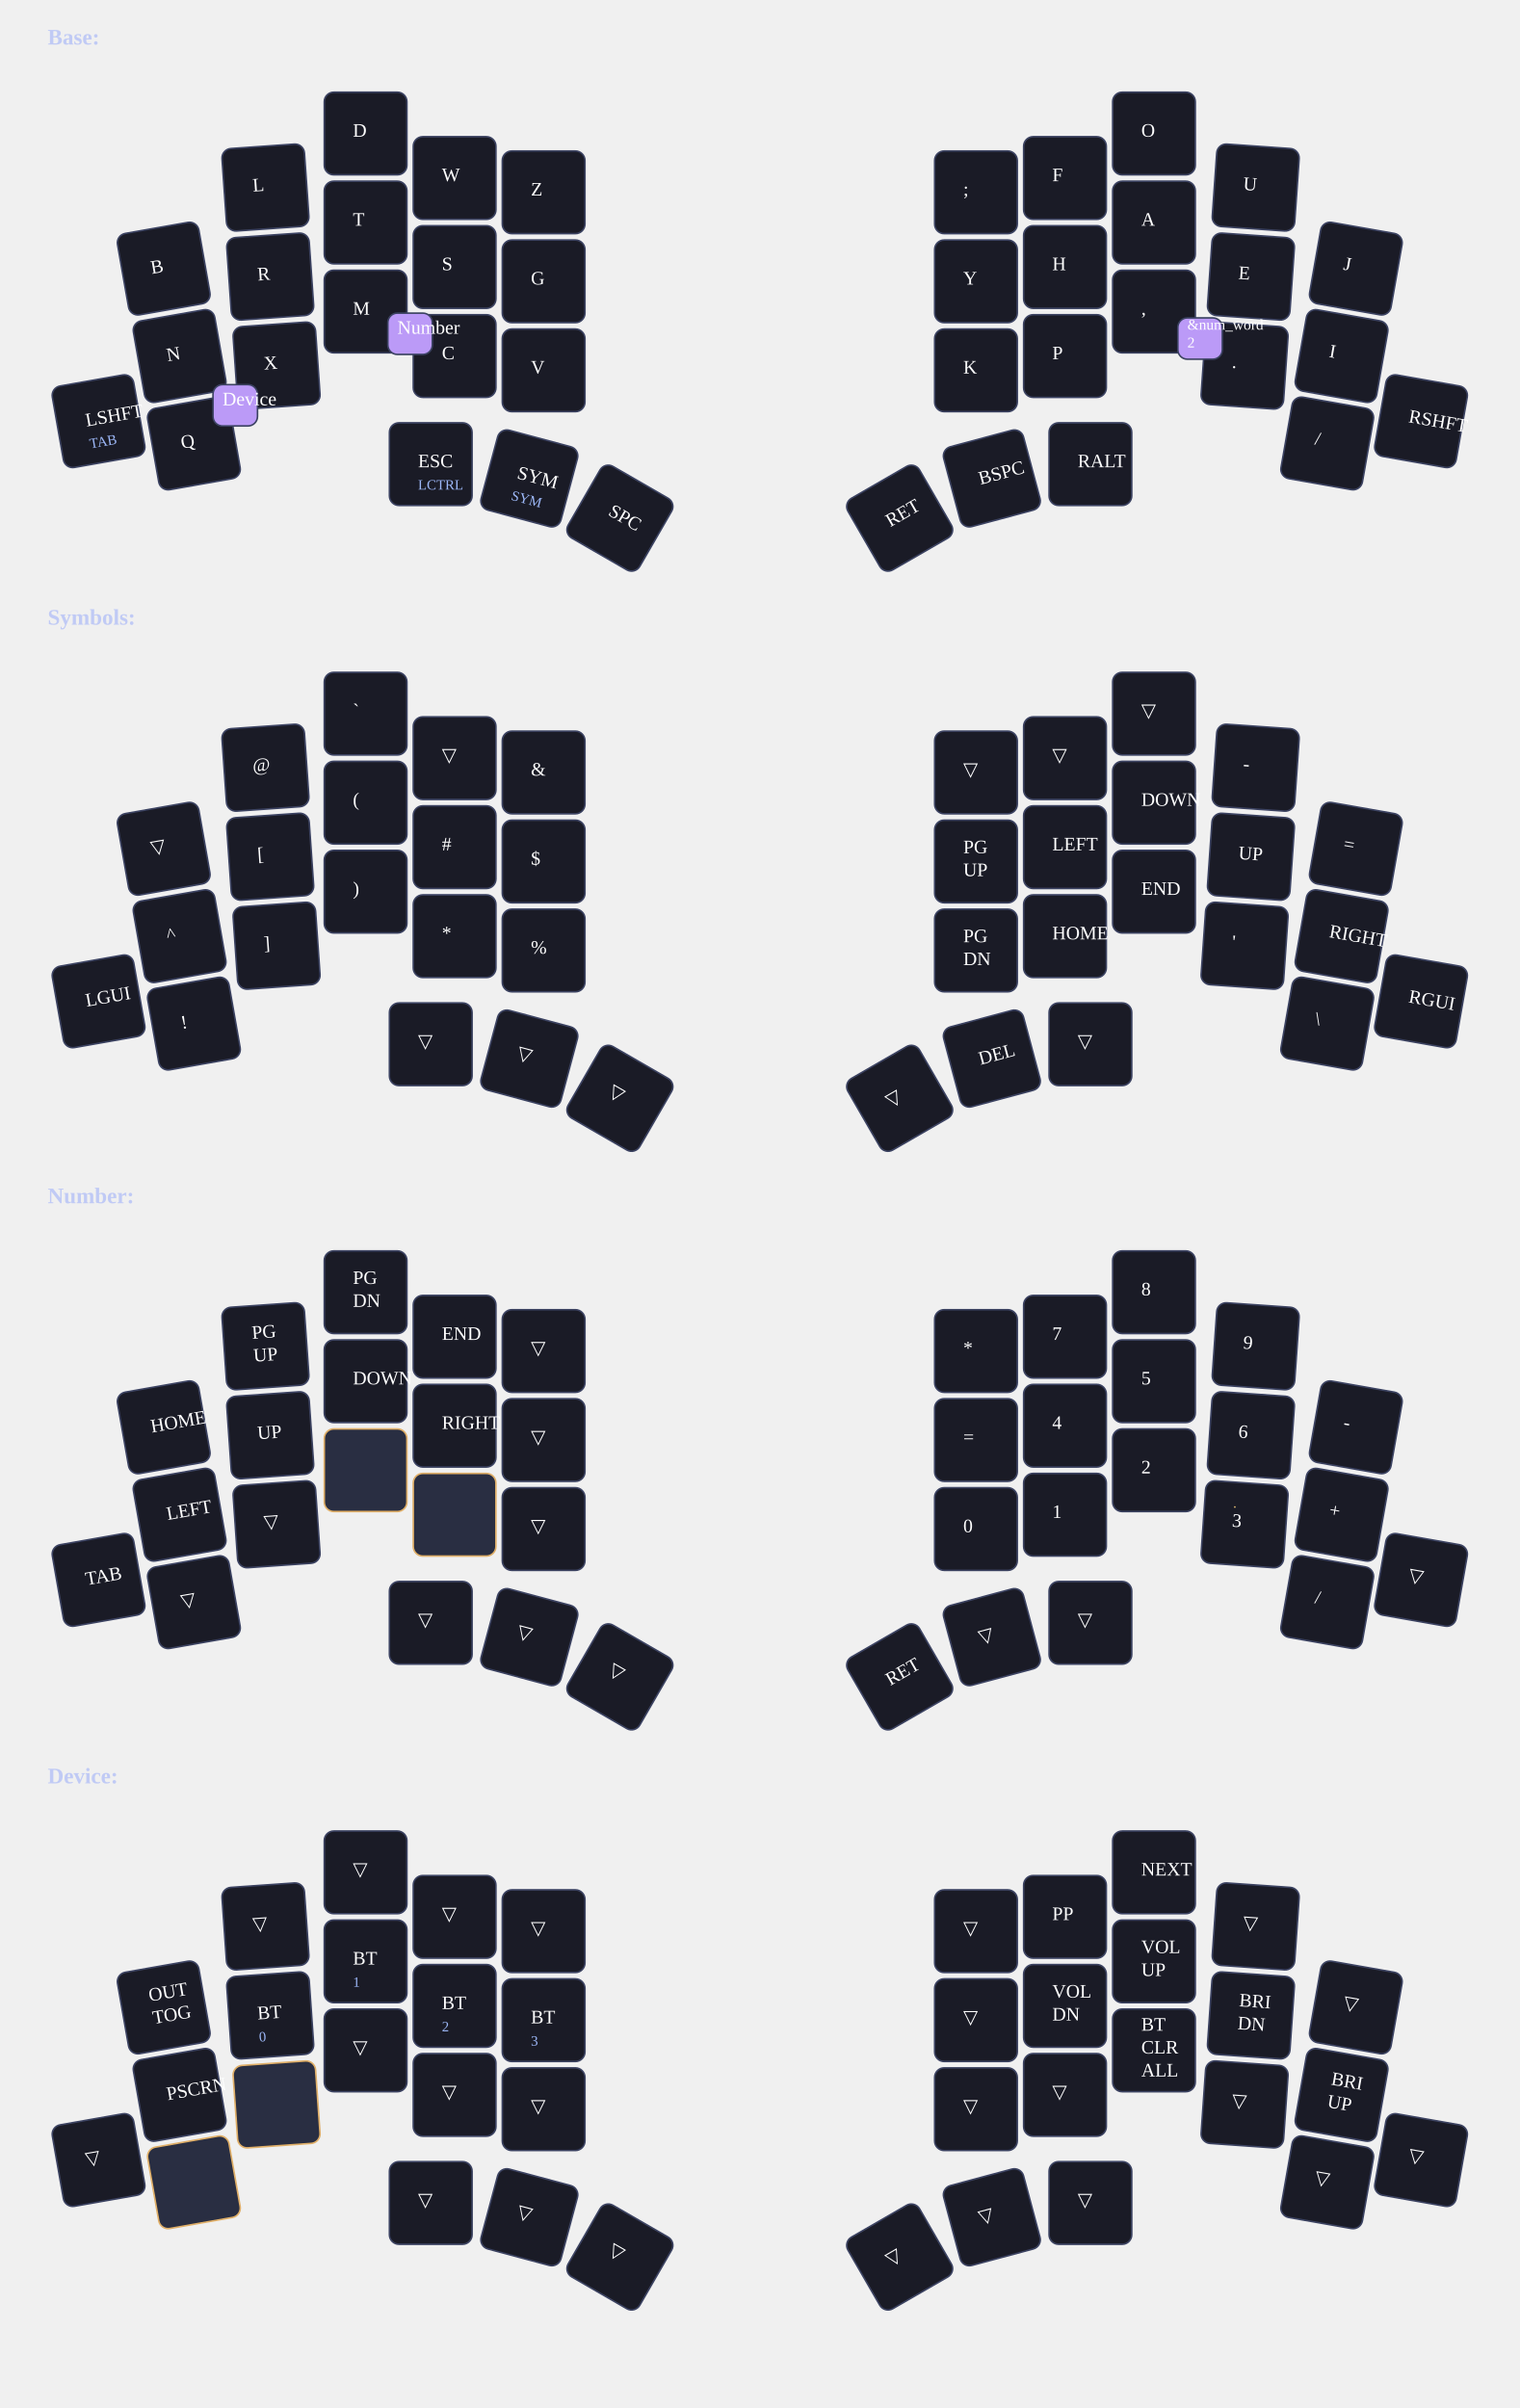
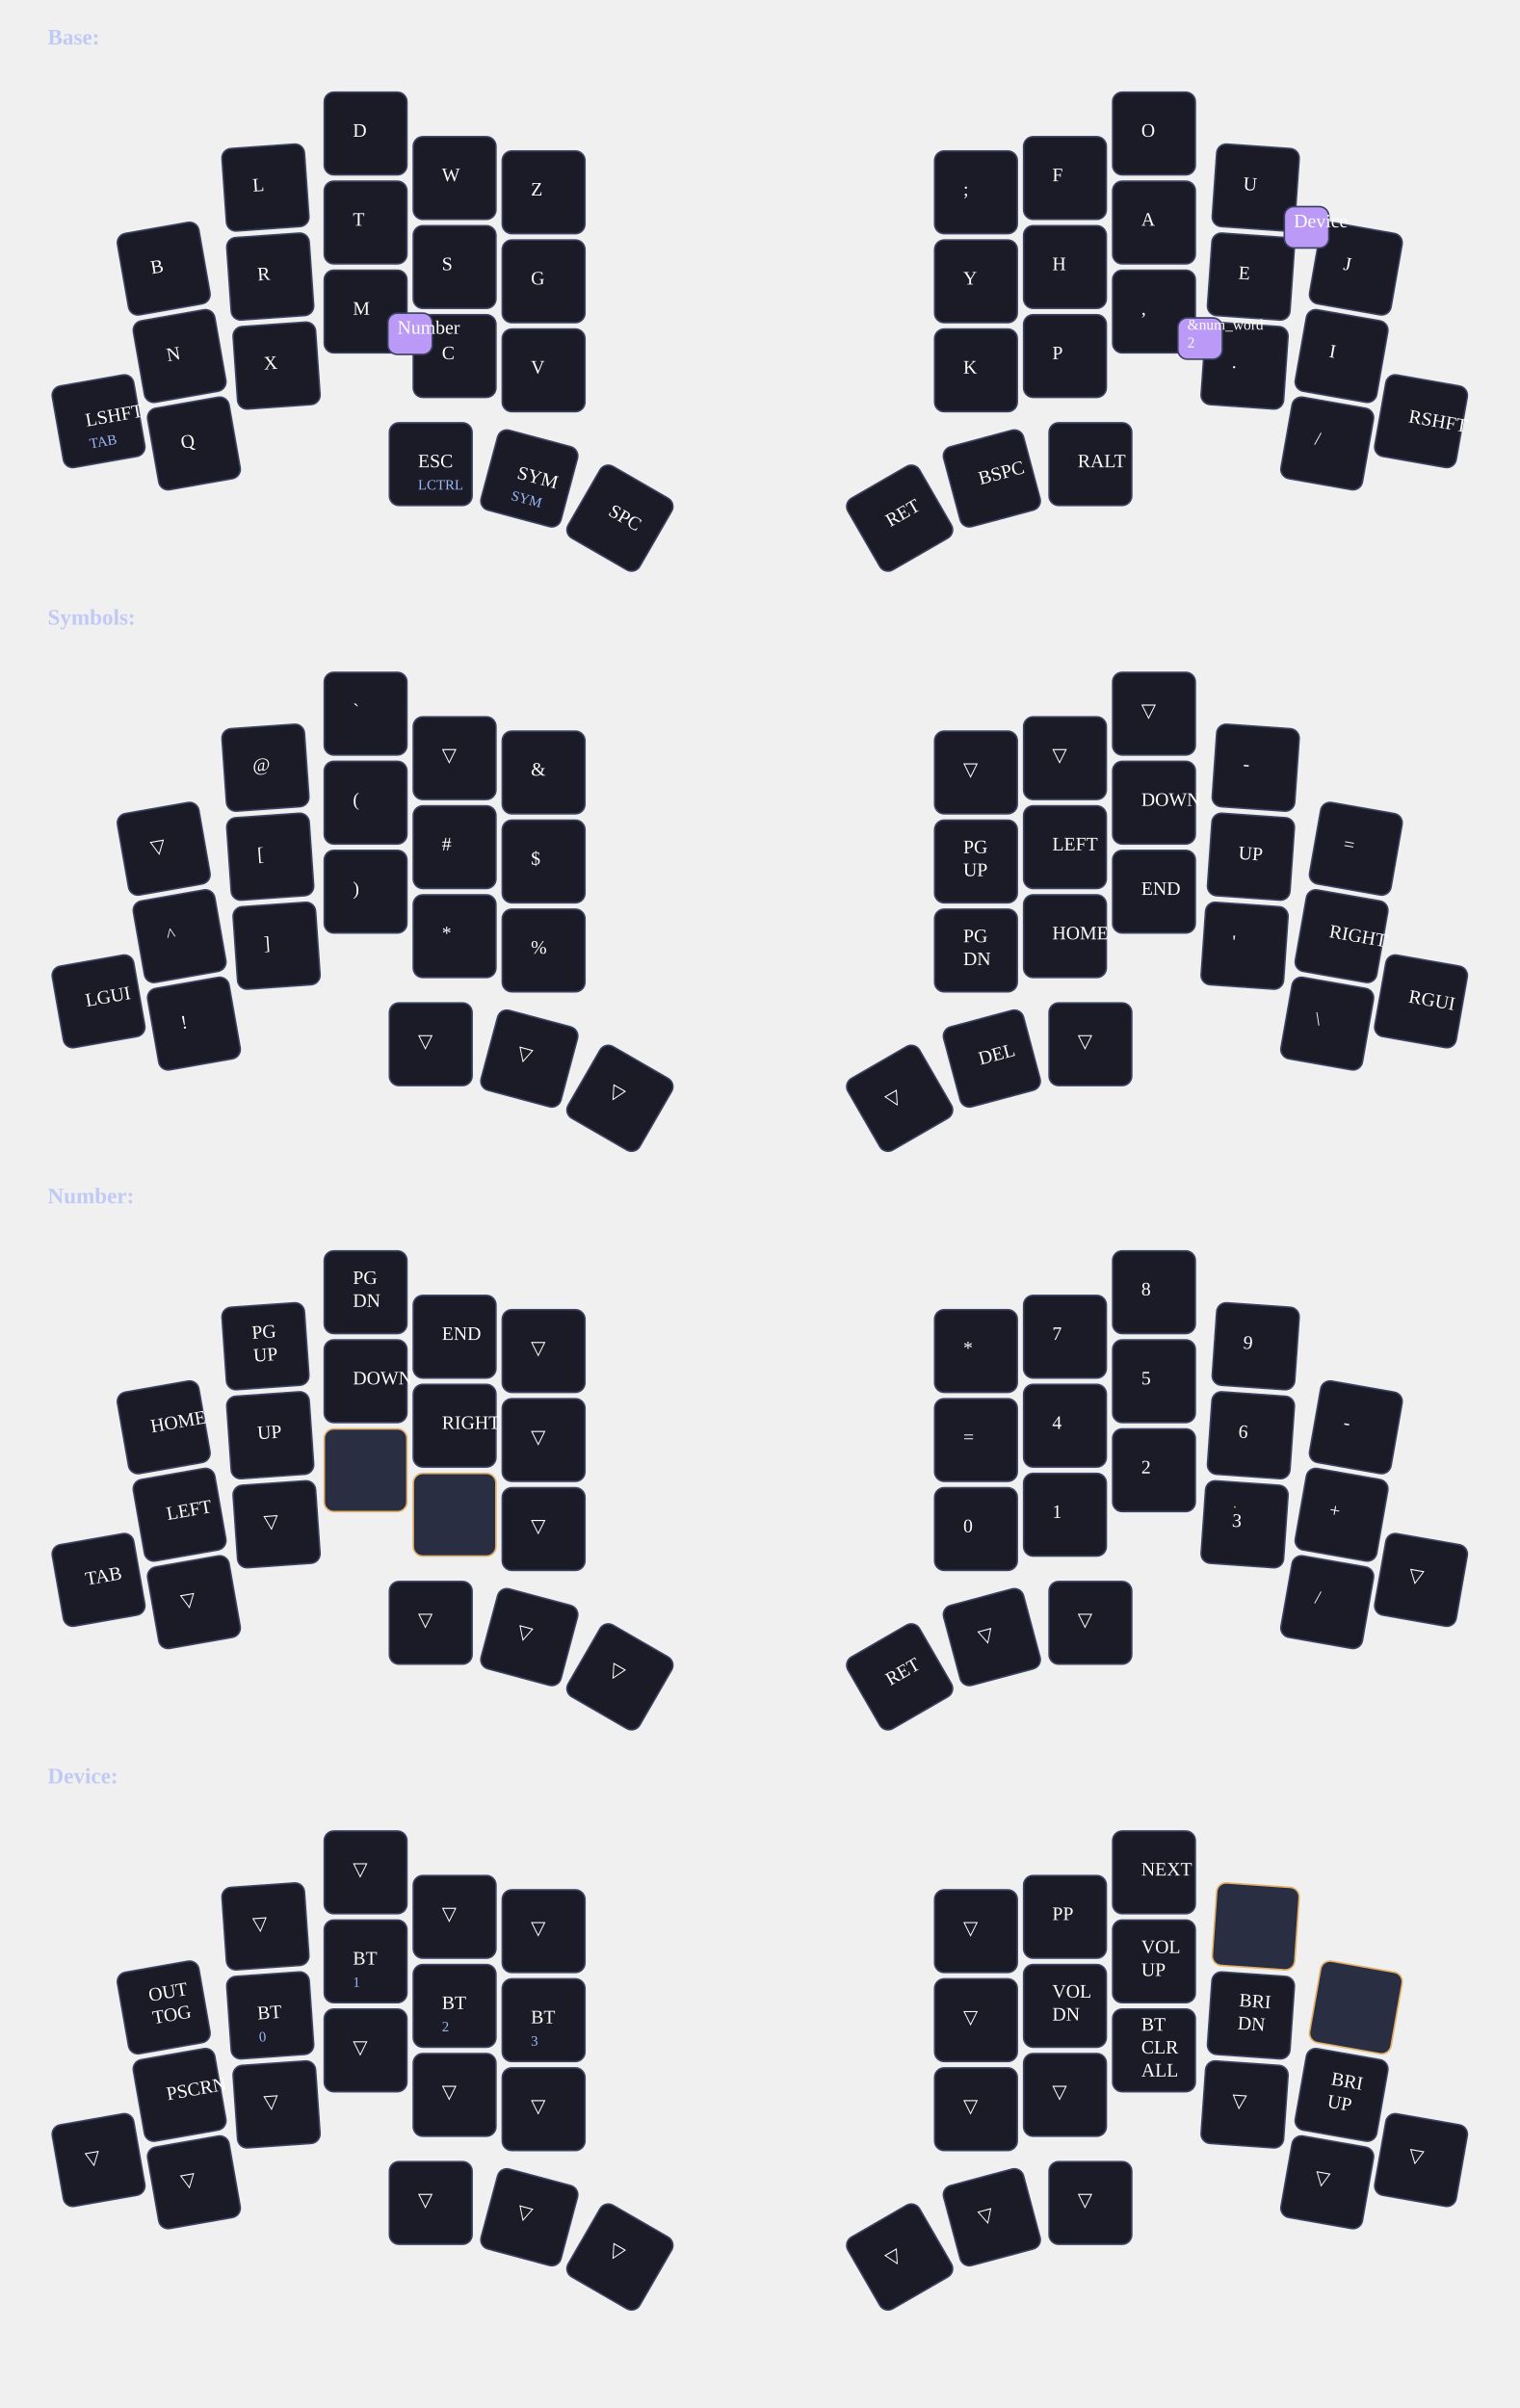
<svg xmlns="http://www.w3.org/2000/svg" width="956" height="1515" viewBox="0 0 956 1515" class="keymap">
  <style>.background { fill: #0f0f14; }
.key { fill: #1a1b26; stroke: #3b4261; stroke-width: 1; }
.key.held { fill: #292e42; stroke: #e0af68; stroke-width: 1; }
.key.ghost { stroke-dasharray: 4,4; stroke: #565f89; stroke-width: 1; }
.keycode { font-size: 10px; font-family: monospace; fill: #c0caf5; text-anchor: middle; dominant-baseline: middle; }
text.tap { font-size: 12px; fill: #ffffff; stroke: none; transform: translateX(-8px); }
text.hold { font-size: 9px; fill: #9db8f8; stroke: none; transform: translate(-8px, 2px); }
text.shifted { font-size: 9px; fill: #f0c878; stroke: none; transform: translate(-8px, 4px); }
.label { font-size: 14px; font-weight: bold; fill: #c0caf5; stroke: none; }
.combo { fill: #bb9af7; stroke: #3b4261; stroke-width: 1; }
</style>
  <g transform="translate(30, 0)" class="layer-Base">
    <text x="0" y="28" class="label" id="Base">Base:</text>
    <g transform="translate(0, 56)">
      <g transform="translate(73, 113) rotate(-10.0)" class="key keypos-0">
        <rect rx="6" ry="6" x="-26" y="-26" width="52" height="52" class="key" />
        <text x="0" y="2" class="key tap">B</text>
      </g>
      <g transform="translate(137, 62) rotate(-4.0)" class="key keypos-1">
        <rect rx="6" ry="6" x="-26" y="-26" width="52" height="52" class="key" />
        <text x="0" y="2" class="key tap">L</text>
      </g>
      <g transform="translate(200, 28)" class="key keypos-2">
        <rect rx="6" ry="6" x="-26" y="-26" width="52" height="52" class="key" />
        <text x="0" y="2" class="key tap">D</text>
      </g>
      <g transform="translate(256, 56)" class="key keypos-3">
        <rect rx="6" ry="6" x="-26" y="-26" width="52" height="52" class="key" />
        <text x="0" y="2" class="key tap">W</text>
      </g>
      <g transform="translate(312, 65)" class="key keypos-4">
        <rect rx="6" ry="6" x="-26" y="-26" width="52" height="52" class="key" />
        <text x="0" y="2" class="key tap">Z</text>
      </g>
      <g transform="translate(584, 65)" class="key keypos-5">
        <rect rx="6" ry="6" x="-26" y="-26" width="52" height="52" class="key" />
        <text x="0" y="2" class="key tap">;</text>
      </g>
      <g transform="translate(640, 56)" class="key keypos-6">
        <rect rx="6" ry="6" x="-26" y="-26" width="52" height="52" class="key" />
        <text x="0" y="2" class="key tap">F</text>
      </g>
      <g transform="translate(696, 28)" class="key keypos-7">
        <rect rx="6" ry="6" x="-26" y="-26" width="52" height="52" class="key" />
        <text x="0" y="2" class="key tap">O</text>
      </g>
      <g transform="translate(760, 62) rotate(4.0)" class="key keypos-8">
        <rect rx="6" ry="6" x="-26" y="-26" width="52" height="52" class="key" />
        <text x="0" y="2" class="key tap">U</text>
      </g>
      <g transform="translate(823, 113) rotate(10.0)" class="key keypos-9">
        <rect rx="6" ry="6" x="-26" y="-26" width="52" height="52" class="key" />
        <text x="0" y="2" class="key tap">J</text>
      </g>
      <g transform="translate(83, 168) rotate(-10.0)" class="key keypos-10">
        <rect rx="6" ry="6" x="-26" y="-26" width="52" height="52" class="key" />
        <text x="0" y="2" class="key tap">N</text>
      </g>
      <g transform="translate(140, 118) rotate(-4.0)" class="key keypos-11">
        <rect rx="6" ry="6" x="-26" y="-26" width="52" height="52" class="key" />
        <text x="0" y="2" class="key tap">R</text>
      </g>
      <g transform="translate(200, 84)" class="key keypos-12">
        <rect rx="6" ry="6" x="-26" y="-26" width="52" height="52" class="key" />
        <text x="0" y="2" class="key tap">T</text>
      </g>
      <g transform="translate(256, 112)" class="key keypos-13">
        <rect rx="6" ry="6" x="-26" y="-26" width="52" height="52" class="key" />
        <text x="0" y="2" class="key tap">S</text>
      </g>
      <g transform="translate(312, 121)" class="key keypos-14">
        <rect rx="6" ry="6" x="-26" y="-26" width="52" height="52" class="key" />
        <text x="0" y="2" class="key tap">G</text>
      </g>
      <g transform="translate(584, 121)" class="key keypos-15">
        <rect rx="6" ry="6" x="-26" y="-26" width="52" height="52" class="key" />
        <text x="0" y="2" class="key tap">Y</text>
      </g>
      <g transform="translate(640, 112)" class="key keypos-16">
        <rect rx="6" ry="6" x="-26" y="-26" width="52" height="52" class="key" />
        <text x="0" y="2" class="key tap">H</text>
      </g>
      <g transform="translate(696, 84)" class="key keypos-17">
        <rect rx="6" ry="6" x="-26" y="-26" width="52" height="52" class="key" />
        <text x="0" y="2" class="key tap">A</text>
      </g>
      <g transform="translate(757, 118) rotate(4.0)" class="key keypos-18">
        <rect rx="6" ry="6" x="-26" y="-26" width="52" height="52" class="key" />
        <text x="0" y="2" class="key tap">E</text>
      </g>
      <g transform="translate(814, 168) rotate(10.0)" class="key keypos-19">
        <rect rx="6" ry="6" x="-26" y="-26" width="52" height="52" class="key" />
        <text x="0" y="2" class="key tap">I</text>
      </g>
      <g transform="translate(32, 209) rotate(-10.0)" class="key keypos-20">
        <rect rx="6" ry="6" x="-26" y="-26" width="52" height="52" class="key" />
        <text x="0" y="2" class="key tap">LSHFT</text>
        <text x="0" y="14" class="key hold">TAB</text>
      </g>
      <g transform="translate(92, 223) rotate(-10.0)" class="key keypos-21">
        <rect rx="6" ry="6" x="-26" y="-26" width="52" height="52" class="key" />
        <text x="0" y="2" class="key tap">Q</text>
      </g>
      <g transform="translate(144, 174) rotate(-4.0)" class="key keypos-22">
        <rect rx="6" ry="6" x="-26" y="-26" width="52" height="52" class="key" />
        <text x="0" y="2" class="key tap">X</text>
      </g>
      <g transform="translate(200, 140)" class="key keypos-23">
        <rect rx="6" ry="6" x="-26" y="-26" width="52" height="52" class="key" />
        <text x="0" y="2" class="key tap">M</text>
      </g>
      <g transform="translate(256, 168)" class="key keypos-24">
        <rect rx="6" ry="6" x="-26" y="-26" width="52" height="52" class="key" />
        <text x="0" y="2" class="key tap">C</text>
      </g>
      <g transform="translate(312, 177)" class="key keypos-25">
        <rect rx="6" ry="6" x="-26" y="-26" width="52" height="52" class="key" />
        <text x="0" y="2" class="key tap">V</text>
      </g>
      <g transform="translate(584, 177)" class="key keypos-26">
        <rect rx="6" ry="6" x="-26" y="-26" width="52" height="52" class="key" />
        <text x="0" y="2" class="key tap">K</text>
      </g>
      <g transform="translate(640, 168)" class="key keypos-27">
        <rect rx="6" ry="6" x="-26" y="-26" width="52" height="52" class="key" />
        <text x="0" y="2" class="key tap">P</text>
      </g>
      <g transform="translate(696, 140)" class="key keypos-28">
        <rect rx="6" ry="6" x="-26" y="-26" width="52" height="52" class="key" />
        <text x="0" y="2" class="key tap">,</text>
      </g>
      <g transform="translate(753, 174) rotate(4.0)" class="key keypos-29">
        <rect rx="6" ry="6" x="-26" y="-26" width="52" height="52" class="key" />
        <text x="0" y="2" class="key tap">.</text>
      </g>
      <g transform="translate(805, 223) rotate(10.0)" class="key keypos-30">
        <rect rx="6" ry="6" x="-26" y="-26" width="52" height="52" class="key" />
        <text x="0" y="2" class="key tap">/</text>
      </g>
      <g transform="translate(864, 209) rotate(10.0)" class="key keypos-31">
        <rect rx="6" ry="6" x="-26" y="-26" width="52" height="52" class="key" />
        <text x="0" y="2" class="key tap">RSHFT</text>
      </g>
      <g transform="translate(241, 236)" class="key keypos-32">
        <rect rx="6" ry="6" x="-26" y="-26" width="52" height="52" class="key" />
        <text x="0" y="2" class="key tap">ESC</text>
        <text x="0" y="14" class="key hold">LCTRL</text>
      </g>
      <g transform="translate(303, 245) rotate(15.0)" class="key keypos-33">
        <rect rx="6" ry="6" x="-26" y="-26" width="52" height="52" class="key" />
        <text x="0" y="2" class="key tap">SYM</text>
        <text x="0" y="14" class="key hold">SYM</text>
      </g>
      <g transform="translate(360, 270) rotate(30.0)" class="key keypos-34">
        <rect rx="6" ry="6" x="-26" y="-26" width="52" height="52" class="key" />
        <text x="0" y="2" class="key tap">SPC</text>
      </g>
      <g transform="translate(536, 270) rotate(-30.0)" class="key keypos-35">
        <rect rx="6" ry="6" x="-26" y="-26" width="52" height="52" class="key" />
        <text x="0" y="2" class="key tap">RET</text>
      </g>
      <g transform="translate(594, 245) rotate(-15.0)" class="key keypos-36">
        <rect rx="6" ry="6" x="-26" y="-26" width="52" height="52" class="key" />
        <text x="0" y="2" class="key tap">BSPC</text>
      </g>
      <g transform="translate(656, 236)" class="key keypos-37">
        <rect rx="6" ry="6" x="-26" y="-26" width="52" height="52" class="key" />
        <text x="0" y="2" class="key tap">RALT</text>
      </g>
      <g class="combo combopos-0">
-         <rect rx="6" ry="6" x="104" y="186" width="28" height="26" class="combo" />
+         <rect rx="6" ry="6" x="778" y="74" width="28" height="26" class="combo" />
        <a href="#Device">
-           <text x="118" y="199" class="combo tap layer-activator">Device</text>
+           <text x="792" y="87" class="combo tap layer-activator">Device</text>
        </a>
      </g>
      <g class="combo combopos-1">
        <rect rx="6" ry="6" x="711" y="144" width="28" height="26" class="combo" />
        <text x="725" y="157" class="combo tap">
          <tspan x="725" dy="-0.6em" style="font-size: 78%">&amp;num_word</tspan>
          <tspan x="725" dy="1.2em" style="font-size: 78%">2</tspan>
        </text>
      </g>
      <g class="combo combopos-2">
        <rect rx="6" ry="6" x="214" y="141" width="28" height="26" class="combo" />
        <a href="#Number">
          <text x="228" y="154" class="combo tap layer-activator">Number</text>
        </a>
      </g>
    </g>
  </g>
  <g transform="translate(30, 365)" class="layer-Symbols">
    <text x="0" y="28" class="label" id="Symbols">Symbols:</text>
    <g transform="translate(0, 56)">
      <g transform="translate(73, 113) rotate(-10.0)" class="key trans keypos-0">
        <rect rx="6" ry="6" x="-26" y="-26" width="52" height="52" class="key trans" />
        <text x="0" y="2" class="key trans tap">▽</text>
      </g>
      <g transform="translate(137, 62) rotate(-4.0)" class="key keypos-1">
        <rect rx="6" ry="6" x="-26" y="-26" width="52" height="52" class="key" />
        <text x="0" y="2" class="key tap">@</text>
      </g>
      <g transform="translate(200, 28)" class="key keypos-2">
        <rect rx="6" ry="6" x="-26" y="-26" width="52" height="52" class="key" />
        <text x="0" y="2" class="key tap">`</text>
      </g>
      <g transform="translate(256, 56)" class="key trans keypos-3">
        <rect rx="6" ry="6" x="-26" y="-26" width="52" height="52" class="key trans" />
        <text x="0" y="2" class="key trans tap">▽</text>
      </g>
      <g transform="translate(312, 65)" class="key keypos-4">
        <rect rx="6" ry="6" x="-26" y="-26" width="52" height="52" class="key" />
        <text x="0" y="2" class="key tap">&amp;</text>
      </g>
      <g transform="translate(584, 65)" class="key trans keypos-5">
        <rect rx="6" ry="6" x="-26" y="-26" width="52" height="52" class="key trans" />
        <text x="0" y="2" class="key trans tap">▽</text>
      </g>
      <g transform="translate(640, 56)" class="key trans keypos-6">
        <rect rx="6" ry="6" x="-26" y="-26" width="52" height="52" class="key trans" />
        <text x="0" y="2" class="key trans tap">▽</text>
      </g>
      <g transform="translate(696, 28)" class="key trans keypos-7">
        <rect rx="6" ry="6" x="-26" y="-26" width="52" height="52" class="key trans" />
        <text x="0" y="2" class="key trans tap">▽</text>
      </g>
      <g transform="translate(760, 62) rotate(4.0)" class="key keypos-8">
        <rect rx="6" ry="6" x="-26" y="-26" width="52" height="52" class="key" />
        <text x="0" y="2" class="key tap">-</text>
      </g>
      <g transform="translate(823, 113) rotate(10.0)" class="key keypos-9">
        <rect rx="6" ry="6" x="-26" y="-26" width="52" height="52" class="key" />
        <text x="0" y="2" class="key tap">=</text>
      </g>
      <g transform="translate(83, 168) rotate(-10.0)" class="key keypos-10">
        <rect rx="6" ry="6" x="-26" y="-26" width="52" height="52" class="key" />
        <text x="0" y="2" class="key tap">^</text>
      </g>
      <g transform="translate(140, 118) rotate(-4.0)" class="key keypos-11">
        <rect rx="6" ry="6" x="-26" y="-26" width="52" height="52" class="key" />
        <text x="0" y="2" class="key tap">[</text>
      </g>
      <g transform="translate(200, 84)" class="key keypos-12">
        <rect rx="6" ry="6" x="-26" y="-26" width="52" height="52" class="key" />
        <text x="0" y="2" class="key tap">(</text>
      </g>
      <g transform="translate(256, 112)" class="key keypos-13">
        <rect rx="6" ry="6" x="-26" y="-26" width="52" height="52" class="key" />
        <text x="0" y="2" class="key tap">#</text>
      </g>
      <g transform="translate(312, 121)" class="key keypos-14">
        <rect rx="6" ry="6" x="-26" y="-26" width="52" height="52" class="key" />
        <text x="0" y="2" class="key tap">$</text>
      </g>
      <g transform="translate(584, 121)" class="key keypos-15">
        <rect rx="6" ry="6" x="-26" y="-26" width="52" height="52" class="key" />
        <text x="0" y="2" class="key tap">
          <tspan x="0" dy="-0.6em">PG</tspan>
          <tspan x="0" dy="1.2em">UP</tspan>
        </text>
      </g>
      <g transform="translate(640, 112)" class="key keypos-16">
        <rect rx="6" ry="6" x="-26" y="-26" width="52" height="52" class="key" />
        <text x="0" y="2" class="key tap">LEFT</text>
      </g>
      <g transform="translate(696, 84)" class="key keypos-17">
        <rect rx="6" ry="6" x="-26" y="-26" width="52" height="52" class="key" />
        <text x="0" y="2" class="key tap">DOWN</text>
      </g>
      <g transform="translate(757, 118) rotate(4.0)" class="key keypos-18">
        <rect rx="6" ry="6" x="-26" y="-26" width="52" height="52" class="key" />
        <text x="0" y="2" class="key tap">UP</text>
      </g>
      <g transform="translate(814, 168) rotate(10.0)" class="key keypos-19">
        <rect rx="6" ry="6" x="-26" y="-26" width="52" height="52" class="key" />
        <text x="0" y="2" class="key tap">RIGHT</text>
      </g>
      <g transform="translate(32, 209) rotate(-10.0)" class="key keypos-20">
        <rect rx="6" ry="6" x="-26" y="-26" width="52" height="52" class="key" />
        <text x="0" y="2" class="key tap">LGUI</text>
      </g>
      <g transform="translate(92, 223) rotate(-10.0)" class="key keypos-21">
        <rect rx="6" ry="6" x="-26" y="-26" width="52" height="52" class="key" />
        <text x="0" y="2" class="key tap">!</text>
      </g>
      <g transform="translate(144, 174) rotate(-4.0)" class="key keypos-22">
        <rect rx="6" ry="6" x="-26" y="-26" width="52" height="52" class="key" />
        <text x="0" y="2" class="key tap">]</text>
      </g>
      <g transform="translate(200, 140)" class="key keypos-23">
        <rect rx="6" ry="6" x="-26" y="-26" width="52" height="52" class="key" />
        <text x="0" y="2" class="key tap">)</text>
      </g>
      <g transform="translate(256, 168)" class="key keypos-24">
        <rect rx="6" ry="6" x="-26" y="-26" width="52" height="52" class="key" />
        <text x="0" y="2" class="key tap">*</text>
      </g>
      <g transform="translate(312, 177)" class="key keypos-25">
        <rect rx="6" ry="6" x="-26" y="-26" width="52" height="52" class="key" />
        <text x="0" y="2" class="key tap">%</text>
      </g>
      <g transform="translate(584, 177)" class="key keypos-26">
        <rect rx="6" ry="6" x="-26" y="-26" width="52" height="52" class="key" />
        <text x="0" y="2" class="key tap">
          <tspan x="0" dy="-0.6em">PG</tspan>
          <tspan x="0" dy="1.2em">DN</tspan>
        </text>
      </g>
      <g transform="translate(640, 168)" class="key keypos-27">
        <rect rx="6" ry="6" x="-26" y="-26" width="52" height="52" class="key" />
        <text x="0" y="2" class="key tap">HOME</text>
      </g>
      <g transform="translate(696, 140)" class="key keypos-28">
        <rect rx="6" ry="6" x="-26" y="-26" width="52" height="52" class="key" />
        <text x="0" y="2" class="key tap">END</text>
      </g>
      <g transform="translate(753, 174) rotate(4.0)" class="key keypos-29">
        <rect rx="6" ry="6" x="-26" y="-26" width="52" height="52" class="key" />
        <text x="0" y="2" class="key tap">'</text>
      </g>
      <g transform="translate(805, 223) rotate(10.0)" class="key keypos-30">
        <rect rx="6" ry="6" x="-26" y="-26" width="52" height="52" class="key" />
        <text x="0" y="2" class="key tap">\</text>
      </g>
      <g transform="translate(864, 209) rotate(10.0)" class="key keypos-31">
        <rect rx="6" ry="6" x="-26" y="-26" width="52" height="52" class="key" />
        <text x="0" y="2" class="key tap">RGUI</text>
      </g>
      <g transform="translate(241, 236)" class="key trans keypos-32">
        <rect rx="6" ry="6" x="-26" y="-26" width="52" height="52" class="key trans" />
        <text x="0" y="2" class="key trans tap">▽</text>
      </g>
      <g transform="translate(303, 245) rotate(15.0)" class="key trans keypos-33">
        <rect rx="6" ry="6" x="-26" y="-26" width="52" height="52" class="key trans" />
        <text x="0" y="2" class="key trans tap">▽</text>
      </g>
      <g transform="translate(360, 270) rotate(30.0)" class="key trans keypos-34">
        <rect rx="6" ry="6" x="-26" y="-26" width="52" height="52" class="key trans" />
        <text x="0" y="2" class="key trans tap">▽</text>
      </g>
      <g transform="translate(536, 270) rotate(-30.0)" class="key trans keypos-35">
        <rect rx="6" ry="6" x="-26" y="-26" width="52" height="52" class="key trans" />
        <text x="0" y="2" class="key trans tap">▽</text>
      </g>
      <g transform="translate(594, 245) rotate(-15.0)" class="key keypos-36">
        <rect rx="6" ry="6" x="-26" y="-26" width="52" height="52" class="key" />
        <text x="0" y="2" class="key tap">DEL</text>
      </g>
      <g transform="translate(656, 236)" class="key trans keypos-37">
        <rect rx="6" ry="6" x="-26" y="-26" width="52" height="52" class="key trans" />
        <text x="0" y="2" class="key trans tap">▽</text>
      </g>
    </g>
  </g>
  <g transform="translate(30, 729)" class="layer-Number">
    <text x="0" y="28" class="label" id="Number">Number:</text>
    <g transform="translate(0, 56)">
      <g transform="translate(73, 113) rotate(-10.0)" class="key keypos-0">
        <rect rx="6" ry="6" x="-26" y="-26" width="52" height="52" class="key" />
        <text x="0" y="2" class="key tap">HOME</text>
      </g>
      <g transform="translate(137, 62) rotate(-4.0)" class="key keypos-1">
        <rect rx="6" ry="6" x="-26" y="-26" width="52" height="52" class="key" />
        <text x="0" y="2" class="key tap">
          <tspan x="0" dy="-0.6em">PG</tspan>
          <tspan x="0" dy="1.2em">UP</tspan>
        </text>
      </g>
      <g transform="translate(200, 28)" class="key keypos-2">
        <rect rx="6" ry="6" x="-26" y="-26" width="52" height="52" class="key" />
        <text x="0" y="2" class="key tap">
          <tspan x="0" dy="-0.6em">PG</tspan>
          <tspan x="0" dy="1.2em">DN</tspan>
        </text>
      </g>
      <g transform="translate(256, 56)" class="key keypos-3">
        <rect rx="6" ry="6" x="-26" y="-26" width="52" height="52" class="key" />
        <text x="0" y="2" class="key tap">END</text>
      </g>
      <g transform="translate(312, 65)" class="key trans keypos-4">
        <rect rx="6" ry="6" x="-26" y="-26" width="52" height="52" class="key trans" />
        <text x="0" y="2" class="key trans tap">▽</text>
      </g>
      <g transform="translate(584, 65)" class="key keypos-5">
        <rect rx="6" ry="6" x="-26" y="-26" width="52" height="52" class="key" />
        <text x="0" y="2" class="key tap">*</text>
      </g>
      <g transform="translate(640, 56)" class="key keypos-6">
        <rect rx="6" ry="6" x="-26" y="-26" width="52" height="52" class="key" />
        <text x="0" y="2" class="key tap">7</text>
      </g>
      <g transform="translate(696, 28)" class="key keypos-7">
        <rect rx="6" ry="6" x="-26" y="-26" width="52" height="52" class="key" />
        <text x="0" y="2" class="key tap">8</text>
      </g>
      <g transform="translate(760, 62) rotate(4.0)" class="key keypos-8">
        <rect rx="6" ry="6" x="-26" y="-26" width="52" height="52" class="key" />
        <text x="0" y="2" class="key tap">9</text>
      </g>
      <g transform="translate(823, 113) rotate(10.0)" class="key keypos-9">
        <rect rx="6" ry="6" x="-26" y="-26" width="52" height="52" class="key" />
        <text x="0" y="2" class="key tap">-</text>
      </g>
      <g transform="translate(83, 168) rotate(-10.0)" class="key keypos-10">
        <rect rx="6" ry="6" x="-26" y="-26" width="52" height="52" class="key" />
        <text x="0" y="2" class="key tap">LEFT</text>
      </g>
      <g transform="translate(140, 118) rotate(-4.0)" class="key keypos-11">
        <rect rx="6" ry="6" x="-26" y="-26" width="52" height="52" class="key" />
        <text x="0" y="2" class="key tap">UP</text>
      </g>
      <g transform="translate(200, 84)" class="key keypos-12">
        <rect rx="6" ry="6" x="-26" y="-26" width="52" height="52" class="key" />
        <text x="0" y="2" class="key tap">DOWN</text>
      </g>
      <g transform="translate(256, 112)" class="key keypos-13">
        <rect rx="6" ry="6" x="-26" y="-26" width="52" height="52" class="key" />
        <text x="0" y="2" class="key tap">RIGHT</text>
      </g>
      <g transform="translate(312, 121)" class="key trans keypos-14">
        <rect rx="6" ry="6" x="-26" y="-26" width="52" height="52" class="key trans" />
        <text x="0" y="2" class="key trans tap">▽</text>
      </g>
      <g transform="translate(584, 121)" class="key keypos-15">
        <rect rx="6" ry="6" x="-26" y="-26" width="52" height="52" class="key" />
        <text x="0" y="2" class="key tap">=</text>
      </g>
      <g transform="translate(640, 112)" class="key keypos-16">
        <rect rx="6" ry="6" x="-26" y="-26" width="52" height="52" class="key" />
        <text x="0" y="2" class="key tap">4</text>
      </g>
      <g transform="translate(696, 84)" class="key keypos-17">
        <rect rx="6" ry="6" x="-26" y="-26" width="52" height="52" class="key" />
        <text x="0" y="2" class="key tap">5</text>
      </g>
      <g transform="translate(757, 118) rotate(4.0)" class="key keypos-18">
        <rect rx="6" ry="6" x="-26" y="-26" width="52" height="52" class="key" />
        <text x="0" y="2" class="key tap">6</text>
      </g>
      <g transform="translate(814, 168) rotate(10.0)" class="key keypos-19">
        <rect rx="6" ry="6" x="-26" y="-26" width="52" height="52" class="key" />
        <text x="0" y="2" class="key tap">+</text>
      </g>
      <g transform="translate(32, 209) rotate(-10.0)" class="key keypos-20">
        <rect rx="6" ry="6" x="-26" y="-26" width="52" height="52" class="key" />
        <text x="0" y="2" class="key tap">TAB</text>
      </g>
      <g transform="translate(92, 223) rotate(-10.0)" class="key trans keypos-21">
        <rect rx="6" ry="6" x="-26" y="-26" width="52" height="52" class="key trans" />
        <text x="0" y="2" class="key trans tap">▽</text>
      </g>
      <g transform="translate(144, 174) rotate(-4.0)" class="key trans keypos-22">
        <rect rx="6" ry="6" x="-26" y="-26" width="52" height="52" class="key trans" />
        <text x="0" y="2" class="key trans tap">▽</text>
      </g>
      <g transform="translate(200, 140)" class="key held keypos-23">
        <rect rx="6" ry="6" x="-26" y="-26" width="52" height="52" class="key held" />
      </g>
      <g transform="translate(256, 168)" class="key held keypos-24">
        <rect rx="6" ry="6" x="-26" y="-26" width="52" height="52" class="key held" />
      </g>
      <g transform="translate(312, 177)" class="key trans keypos-25">
        <rect rx="6" ry="6" x="-26" y="-26" width="52" height="52" class="key trans" />
        <text x="0" y="2" class="key trans tap">▽</text>
      </g>
      <g transform="translate(584, 177)" class="key keypos-26">
        <rect rx="6" ry="6" x="-26" y="-26" width="52" height="52" class="key" />
        <text x="0" y="2" class="key tap">0</text>
      </g>
      <g transform="translate(640, 168)" class="key keypos-27">
        <rect rx="6" ry="6" x="-26" y="-26" width="52" height="52" class="key" />
        <text x="0" y="2" class="key tap">1</text>
      </g>
      <g transform="translate(696, 140)" class="key keypos-28">
        <rect rx="6" ry="6" x="-26" y="-26" width="52" height="52" class="key" />
        <text x="0" y="2" class="key tap">2</text>
      </g>
      <g transform="translate(753, 174) rotate(4.0)" class="key keypos-29">
        <rect rx="6" ry="6" x="-26" y="-26" width="52" height="52" class="key" />
        <text x="0" y="2" class="key tap">3</text>
        <text x="0" y="-14" class="key shifted">.</text>
      </g>
      <g transform="translate(805, 223) rotate(10.0)" class="key keypos-30">
        <rect rx="6" ry="6" x="-26" y="-26" width="52" height="52" class="key" />
        <text x="0" y="2" class="key tap">/</text>
      </g>
      <g transform="translate(864, 209) rotate(10.0)" class="key trans keypos-31">
        <rect rx="6" ry="6" x="-26" y="-26" width="52" height="52" class="key trans" />
        <text x="0" y="2" class="key trans tap">▽</text>
      </g>
      <g transform="translate(241, 236)" class="key trans keypos-32">
        <rect rx="6" ry="6" x="-26" y="-26" width="52" height="52" class="key trans" />
        <text x="0" y="2" class="key trans tap">▽</text>
      </g>
      <g transform="translate(303, 245) rotate(15.0)" class="key trans keypos-33">
        <rect rx="6" ry="6" x="-26" y="-26" width="52" height="52" class="key trans" />
        <text x="0" y="2" class="key trans tap">▽</text>
      </g>
      <g transform="translate(360, 270) rotate(30.0)" class="key trans keypos-34">
        <rect rx="6" ry="6" x="-26" y="-26" width="52" height="52" class="key trans" />
        <text x="0" y="2" class="key trans tap">▽</text>
      </g>
      <g transform="translate(536, 270) rotate(-30.0)" class="key keypos-35">
        <rect rx="6" ry="6" x="-26" y="-26" width="52" height="52" class="key" />
        <text x="0" y="2" class="key tap">RET</text>
      </g>
      <g transform="translate(594, 245) rotate(-15.0)" class="key trans keypos-36">
        <rect rx="6" ry="6" x="-26" y="-26" width="52" height="52" class="key trans" />
        <text x="0" y="2" class="key trans tap">▽</text>
      </g>
      <g transform="translate(656, 236)" class="key trans keypos-37">
        <rect rx="6" ry="6" x="-26" y="-26" width="52" height="52" class="key trans" />
        <text x="0" y="2" class="key trans tap">▽</text>
      </g>
    </g>
  </g>
  <g transform="translate(30, 1094)" class="layer-Device">
    <text x="0" y="28" class="label" id="Device">Device:</text>
    <g transform="translate(0, 56)">
      <g transform="translate(73, 113) rotate(-10.0)" class="key keypos-0">
        <rect rx="6" ry="6" x="-26" y="-26" width="52" height="52" class="key" />
        <text x="0" y="2" class="key tap">
          <tspan x="0" dy="-0.6em">OUT</tspan>
          <tspan x="0" dy="1.2em">TOG</tspan>
        </text>
      </g>
      <g transform="translate(137, 62) rotate(-4.0)" class="key trans keypos-1">
        <rect rx="6" ry="6" x="-26" y="-26" width="52" height="52" class="key trans" />
        <text x="0" y="2" class="key trans tap">▽</text>
      </g>
      <g transform="translate(200, 28)" class="key trans keypos-2">
        <rect rx="6" ry="6" x="-26" y="-26" width="52" height="52" class="key trans" />
        <text x="0" y="2" class="key trans tap">▽</text>
      </g>
      <g transform="translate(256, 56)" class="key trans keypos-3">
        <rect rx="6" ry="6" x="-26" y="-26" width="52" height="52" class="key trans" />
        <text x="0" y="2" class="key trans tap">▽</text>
      </g>
      <g transform="translate(312, 65)" class="key trans keypos-4">
        <rect rx="6" ry="6" x="-26" y="-26" width="52" height="52" class="key trans" />
        <text x="0" y="2" class="key trans tap">▽</text>
      </g>
      <g transform="translate(584, 65)" class="key trans keypos-5">
        <rect rx="6" ry="6" x="-26" y="-26" width="52" height="52" class="key trans" />
        <text x="0" y="2" class="key trans tap">▽</text>
      </g>
      <g transform="translate(640, 56)" class="key keypos-6">
        <rect rx="6" ry="6" x="-26" y="-26" width="52" height="52" class="key" />
        <text x="0" y="2" class="key tap">PP</text>
      </g>
      <g transform="translate(696, 28)" class="key keypos-7">
        <rect rx="6" ry="6" x="-26" y="-26" width="52" height="52" class="key" />
        <text x="0" y="2" class="key tap">NEXT</text>
      </g>
-       <g transform="translate(760, 62) rotate(4.0)" class="key trans keypos-8">
-         <rect rx="6" ry="6" x="-26" y="-26" width="52" height="52" class="key trans" />
-         <text x="0" y="2" class="key trans tap">▽</text>
-       </g>
-       <g transform="translate(823, 113) rotate(10.0)" class="key trans keypos-9">
-         <rect rx="6" ry="6" x="-26" y="-26" width="52" height="52" class="key trans" />
-         <text x="0" y="2" class="key trans tap">▽</text>
+       <g transform="translate(760, 62) rotate(4.0)" class="key held keypos-8">
+         <rect rx="6" ry="6" x="-26" y="-26" width="52" height="52" class="key held" />
+       </g>
+       <g transform="translate(823, 113) rotate(10.0)" class="key held keypos-9">
+         <rect rx="6" ry="6" x="-26" y="-26" width="52" height="52" class="key held" />
      </g>
      <g transform="translate(83, 168) rotate(-10.0)" class="key keypos-10">
        <rect rx="6" ry="6" x="-26" y="-26" width="52" height="52" class="key" />
        <text x="0" y="2" class="key tap">PSCRN</text>
      </g>
      <g transform="translate(140, 118) rotate(-4.0)" class="key keypos-11">
        <rect rx="6" ry="6" x="-26" y="-26" width="52" height="52" class="key" />
        <text x="0" y="2" class="key tap">BT</text>
        <text x="0" y="14" class="key hold">0</text>
      </g>
      <g transform="translate(200, 84)" class="key keypos-12">
        <rect rx="6" ry="6" x="-26" y="-26" width="52" height="52" class="key" />
        <text x="0" y="2" class="key tap">BT</text>
        <text x="0" y="14" class="key hold">1</text>
      </g>
      <g transform="translate(256, 112)" class="key keypos-13">
        <rect rx="6" ry="6" x="-26" y="-26" width="52" height="52" class="key" />
        <text x="0" y="2" class="key tap">BT</text>
        <text x="0" y="14" class="key hold">2</text>
      </g>
      <g transform="translate(312, 121)" class="key keypos-14">
        <rect rx="6" ry="6" x="-26" y="-26" width="52" height="52" class="key" />
        <text x="0" y="2" class="key tap">BT</text>
        <text x="0" y="14" class="key hold">3</text>
      </g>
      <g transform="translate(584, 121)" class="key trans keypos-15">
        <rect rx="6" ry="6" x="-26" y="-26" width="52" height="52" class="key trans" />
        <text x="0" y="2" class="key trans tap">▽</text>
      </g>
      <g transform="translate(640, 112)" class="key keypos-16">
        <rect rx="6" ry="6" x="-26" y="-26" width="52" height="52" class="key" />
        <text x="0" y="2" class="key tap">
          <tspan x="0" dy="-0.6em">VOL</tspan>
          <tspan x="0" dy="1.2em">DN</tspan>
        </text>
      </g>
      <g transform="translate(696, 84)" class="key keypos-17">
        <rect rx="6" ry="6" x="-26" y="-26" width="52" height="52" class="key" />
        <text x="0" y="2" class="key tap">
          <tspan x="0" dy="-0.6em">VOL</tspan>
          <tspan x="0" dy="1.2em">UP</tspan>
        </text>
      </g>
      <g transform="translate(757, 118) rotate(4.0)" class="key keypos-18">
        <rect rx="6" ry="6" x="-26" y="-26" width="52" height="52" class="key" />
        <text x="0" y="2" class="key tap">
          <tspan x="0" dy="-0.6em">BRI</tspan>
          <tspan x="0" dy="1.2em">DN</tspan>
        </text>
      </g>
      <g transform="translate(814, 168) rotate(10.0)" class="key keypos-19">
        <rect rx="6" ry="6" x="-26" y="-26" width="52" height="52" class="key" />
        <text x="0" y="2" class="key tap">
          <tspan x="0" dy="-0.6em">BRI</tspan>
          <tspan x="0" dy="1.2em">UP</tspan>
        </text>
      </g>
      <g transform="translate(32, 209) rotate(-10.0)" class="key trans keypos-20">
        <rect rx="6" ry="6" x="-26" y="-26" width="52" height="52" class="key trans" />
        <text x="0" y="2" class="key trans tap">▽</text>
      </g>
-       <g transform="translate(92, 223) rotate(-10.0)" class="key held keypos-21">
-         <rect rx="6" ry="6" x="-26" y="-26" width="52" height="52" class="key held" />
-       </g>
-       <g transform="translate(144, 174) rotate(-4.0)" class="key held keypos-22">
-         <rect rx="6" ry="6" x="-26" y="-26" width="52" height="52" class="key held" />
+       <g transform="translate(92, 223) rotate(-10.0)" class="key trans keypos-21">
+         <rect rx="6" ry="6" x="-26" y="-26" width="52" height="52" class="key trans" />
+         <text x="0" y="2" class="key trans tap">▽</text>
+       </g>
+       <g transform="translate(144, 174) rotate(-4.0)" class="key trans keypos-22">
+         <rect rx="6" ry="6" x="-26" y="-26" width="52" height="52" class="key trans" />
+         <text x="0" y="2" class="key trans tap">▽</text>
      </g>
      <g transform="translate(200, 140)" class="key trans keypos-23">
        <rect rx="6" ry="6" x="-26" y="-26" width="52" height="52" class="key trans" />
        <text x="0" y="2" class="key trans tap">▽</text>
      </g>
      <g transform="translate(256, 168)" class="key trans keypos-24">
        <rect rx="6" ry="6" x="-26" y="-26" width="52" height="52" class="key trans" />
        <text x="0" y="2" class="key trans tap">▽</text>
      </g>
      <g transform="translate(312, 177)" class="key trans keypos-25">
        <rect rx="6" ry="6" x="-26" y="-26" width="52" height="52" class="key trans" />
        <text x="0" y="2" class="key trans tap">▽</text>
      </g>
      <g transform="translate(584, 177)" class="key trans keypos-26">
        <rect rx="6" ry="6" x="-26" y="-26" width="52" height="52" class="key trans" />
        <text x="0" y="2" class="key trans tap">▽</text>
      </g>
      <g transform="translate(640, 168)" class="key trans keypos-27">
        <rect rx="6" ry="6" x="-26" y="-26" width="52" height="52" class="key trans" />
        <text x="0" y="2" class="key trans tap">▽</text>
      </g>
      <g transform="translate(696, 140)" class="key keypos-28">
        <rect rx="6" ry="6" x="-26" y="-26" width="52" height="52" class="key" />
        <text x="0" y="2" class="key tap">
          <tspan x="0" dy="-1.2em">BT</tspan>
          <tspan x="0" dy="1.2em">CLR</tspan>
          <tspan x="0" dy="1.2em">ALL</tspan>
        </text>
      </g>
      <g transform="translate(753, 174) rotate(4.0)" class="key trans keypos-29">
        <rect rx="6" ry="6" x="-26" y="-26" width="52" height="52" class="key trans" />
        <text x="0" y="2" class="key trans tap">▽</text>
      </g>
      <g transform="translate(805, 223) rotate(10.0)" class="key trans keypos-30">
        <rect rx="6" ry="6" x="-26" y="-26" width="52" height="52" class="key trans" />
        <text x="0" y="2" class="key trans tap">▽</text>
      </g>
      <g transform="translate(864, 209) rotate(10.0)" class="key trans keypos-31">
        <rect rx="6" ry="6" x="-26" y="-26" width="52" height="52" class="key trans" />
        <text x="0" y="2" class="key trans tap">▽</text>
      </g>
      <g transform="translate(241, 236)" class="key trans keypos-32">
        <rect rx="6" ry="6" x="-26" y="-26" width="52" height="52" class="key trans" />
        <text x="0" y="2" class="key trans tap">▽</text>
      </g>
      <g transform="translate(303, 245) rotate(15.0)" class="key trans keypos-33">
        <rect rx="6" ry="6" x="-26" y="-26" width="52" height="52" class="key trans" />
        <text x="0" y="2" class="key trans tap">▽</text>
      </g>
      <g transform="translate(360, 270) rotate(30.0)" class="key trans keypos-34">
        <rect rx="6" ry="6" x="-26" y="-26" width="52" height="52" class="key trans" />
        <text x="0" y="2" class="key trans tap">▽</text>
      </g>
      <g transform="translate(536, 270) rotate(-30.0)" class="key trans keypos-35">
        <rect rx="6" ry="6" x="-26" y="-26" width="52" height="52" class="key trans" />
        <text x="0" y="2" class="key trans tap">▽</text>
      </g>
      <g transform="translate(594, 245) rotate(-15.0)" class="key trans keypos-36">
        <rect rx="6" ry="6" x="-26" y="-26" width="52" height="52" class="key trans" />
        <text x="0" y="2" class="key trans tap">▽</text>
      </g>
      <g transform="translate(656, 236)" class="key trans keypos-37">
        <rect rx="6" ry="6" x="-26" y="-26" width="52" height="52" class="key trans" />
        <text x="0" y="2" class="key trans tap">▽</text>
      </g>
    </g>
  </g>
</svg>
